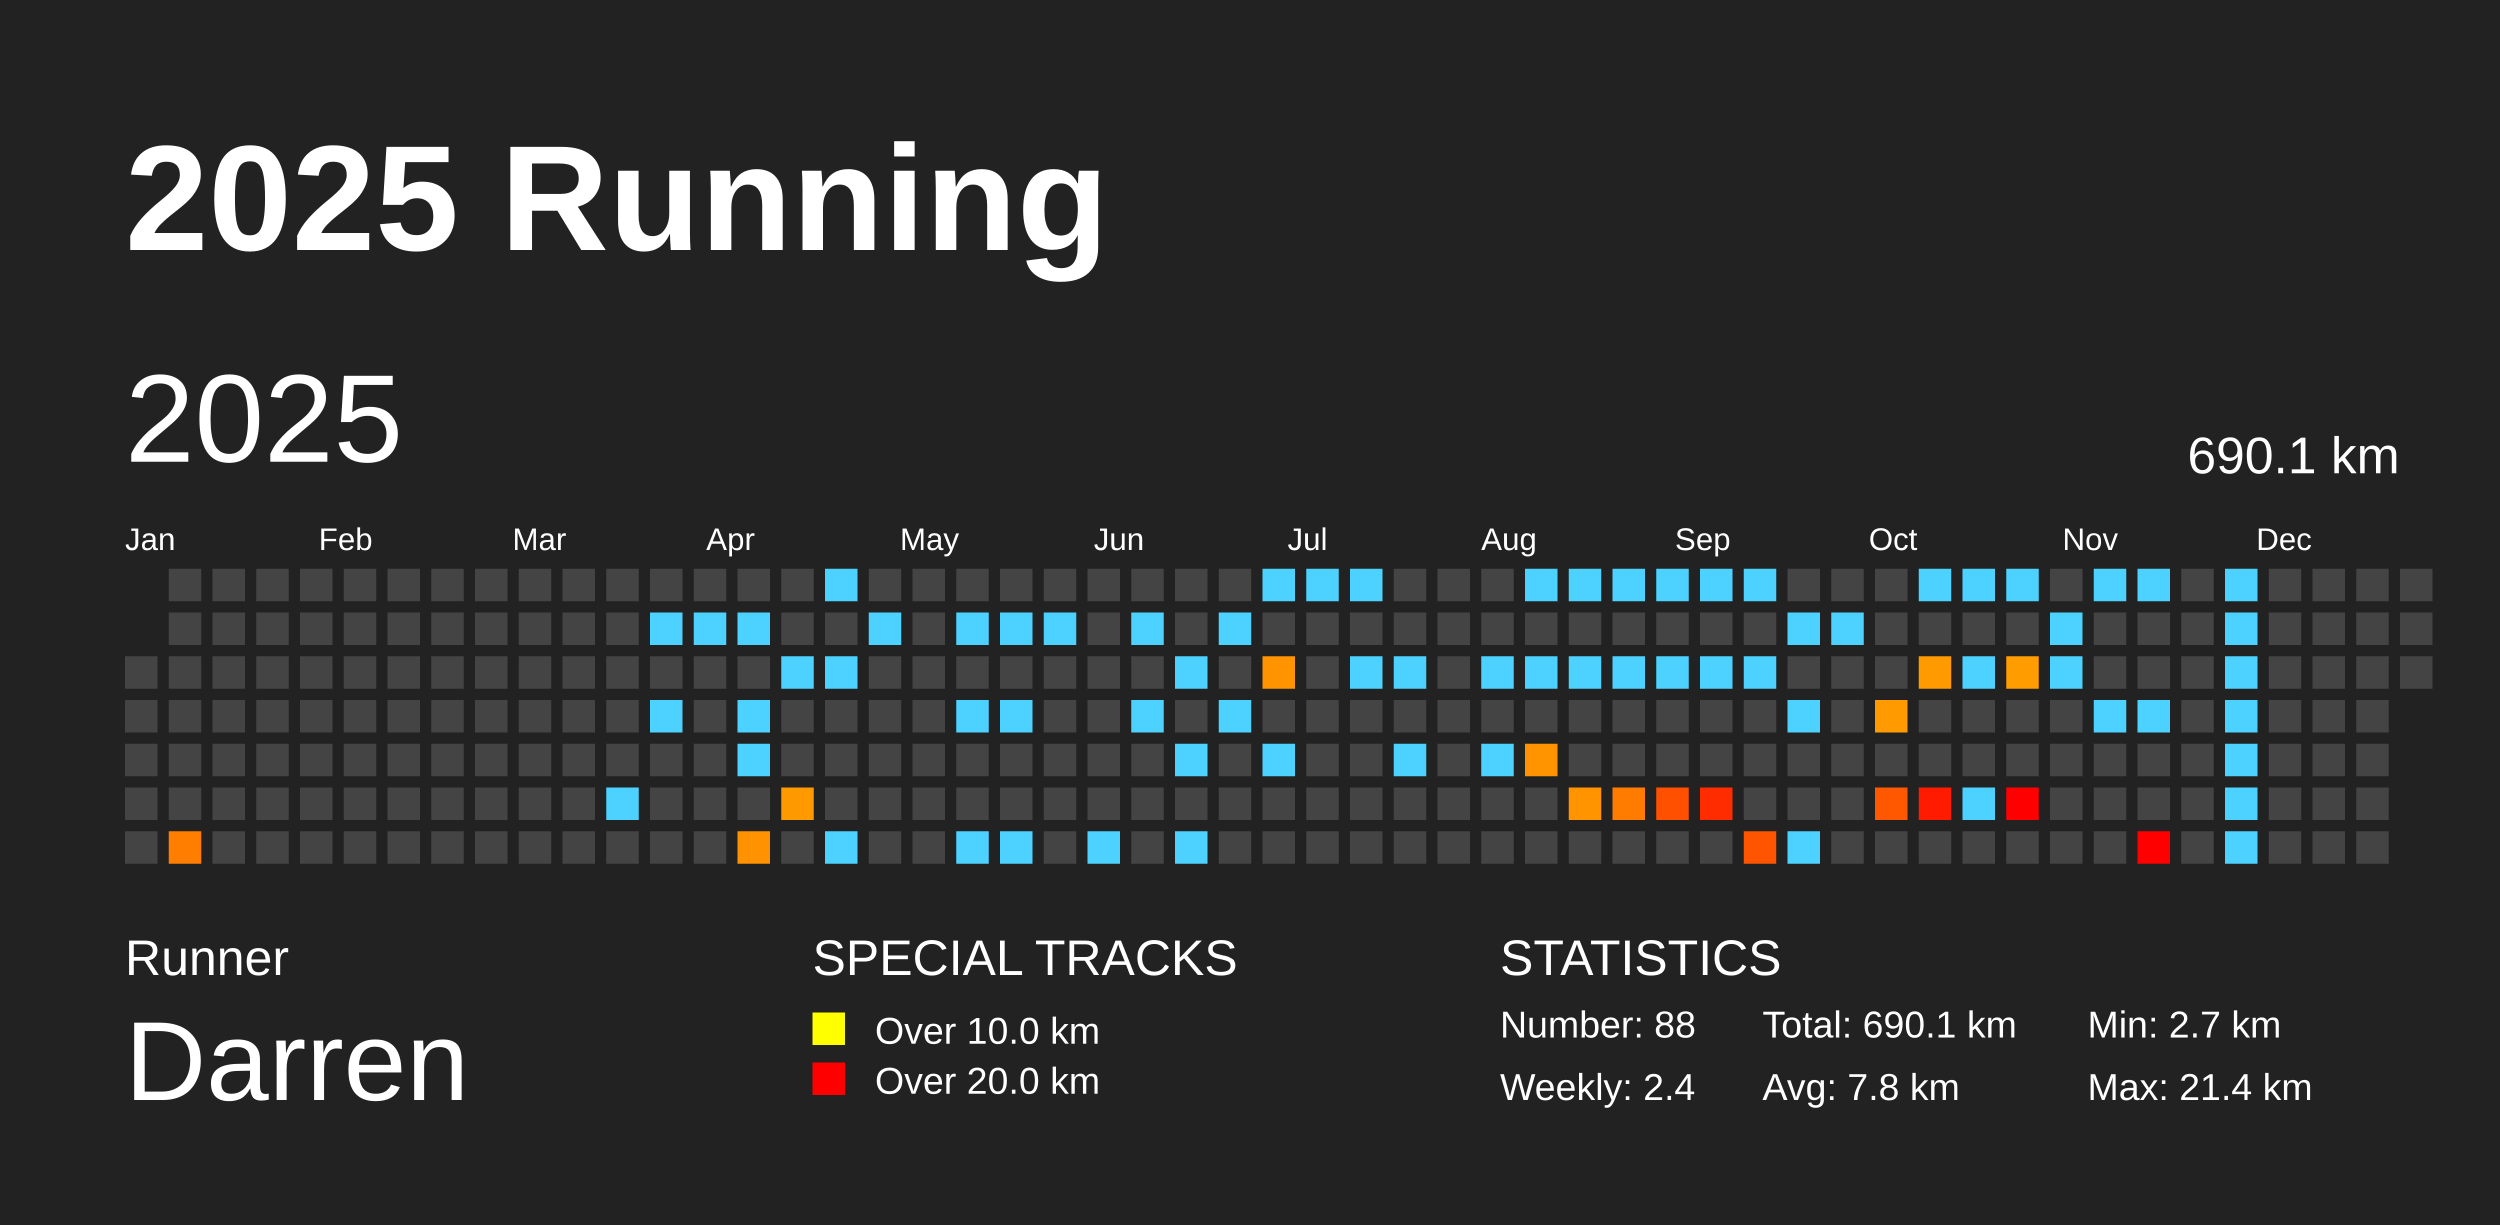
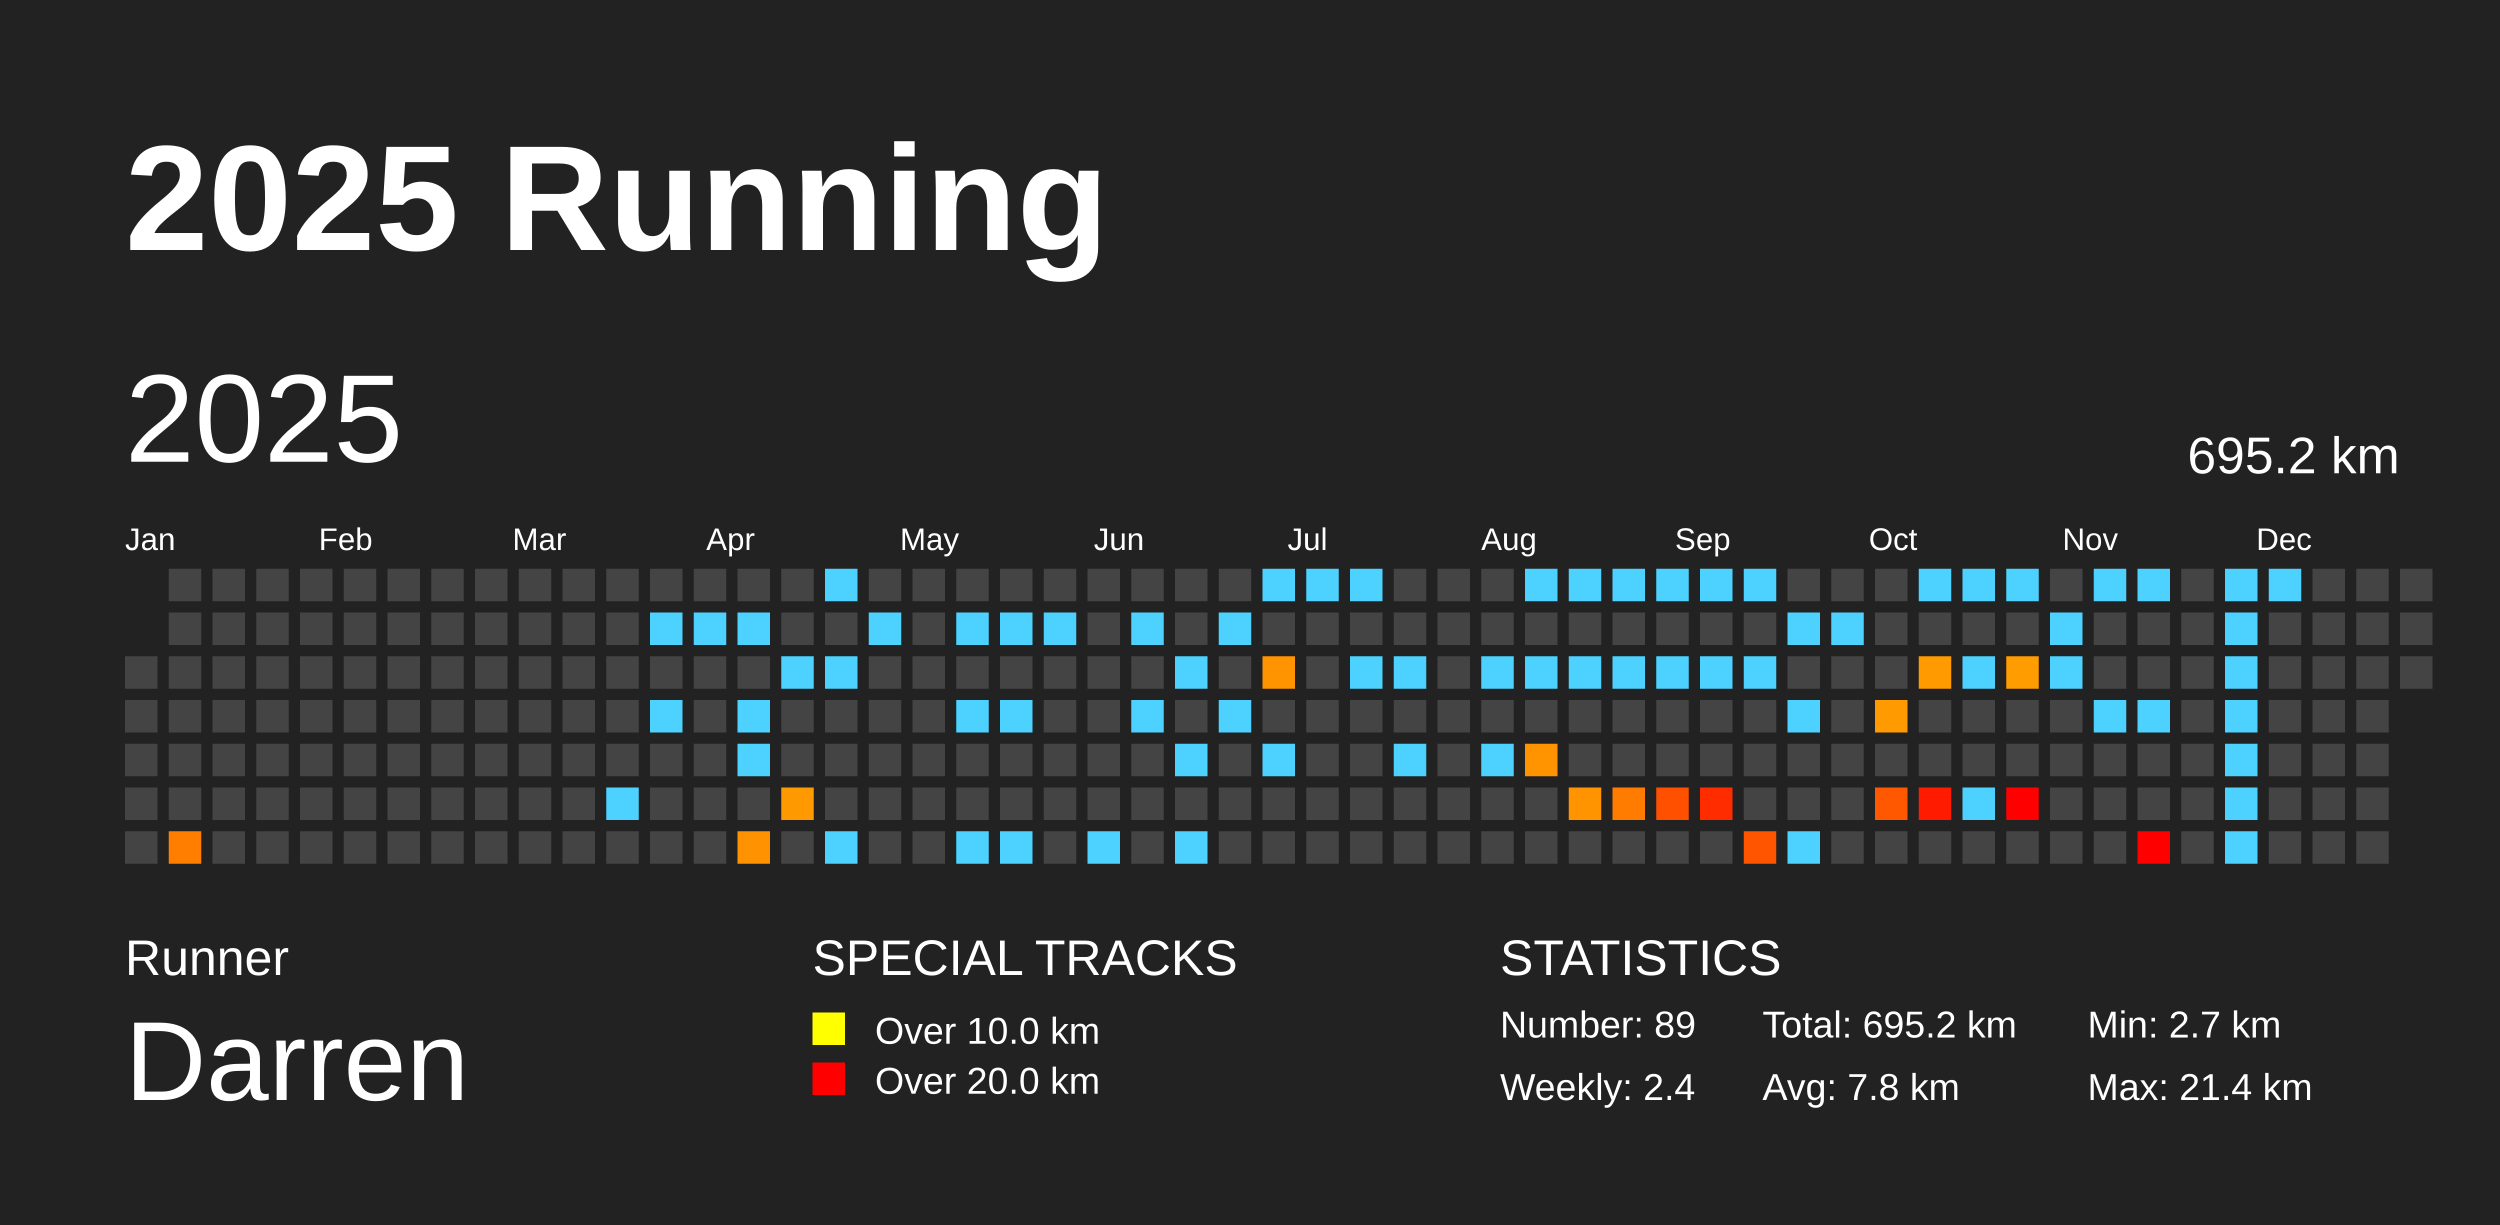
<svg xmlns="http://www.w3.org/2000/svg" baseProfile="full" height="98mm" version="1.1" viewBox="0,0,200,98" width="200mm">
  <defs />
  <rect fill="#222222" height="98" width="200" x="0" y="0" />
  <text fill="#FFFFFF" style="font-size:12px; font-family:Arial; font-weight:bold;" x="10" y="20">2025 Running</text>
  <text fill="#FFFFFF" style="font-size:4px; font-family:Arial" x="10" y="78">Runner</text>
  <text fill="#FFFFFF" style="font-size:9px; font-family:Arial" x="10" y="88">Darren</text>
  <text fill="#FFFFFF" style="font-size:4px; font-family:Arial" x="65" y="78">SPECIAL TRACKS</text>
  <rect fill="yellow" height="2.6" width="2.6" x="65" y="81" />
  <text fill="#FFFFFF" style="font-size:3px; font-family:Arial" x="70" y="83.5">Over 10.0 km</text>
  <rect fill="red" height="2.6" width="2.6" x="65" y="85" />
  <text fill="#FFFFFF" style="font-size:3px; font-family:Arial" x="70" y="87.5">Over 20.0 km</text>
  <text fill="#FFFFFF" style="font-size:4px; font-family:Arial" x="120" y="78">STATISTICS</text>
-   <text fill="#FFFFFF" style="font-size:3px; font-family:Arial" x="120" y="83">Number: 88</text>
+   <text fill="#FFFFFF" style="font-size:3px; font-family:Arial" x="120" y="83">Number: 89</text>
  <text fill="#FFFFFF" style="font-size:3px; font-family:Arial" x="120" y="88">Weekly: 2.4</text>
-   <text fill="#FFFFFF" style="font-size:3px; font-family:Arial" x="141" y="83">Total: 690.1 km</text>
+   <text fill="#FFFFFF" style="font-size:3px; font-family:Arial" x="141" y="83">Total: 695.2 km</text>
  <text fill="#FFFFFF" style="font-size:3px; font-family:Arial" x="141" y="88">Avg: 7.8 km</text>
  <text fill="#FFFFFF" style="font-size:3px; font-family:Arial" x="167" y="83">Min: 2.7 km</text>
  <text fill="#FFFFFF" style="font-size:3px; font-family:Arial" x="167" y="88">Max: 21.4 km</text>
  <text dominant-baseline="hanging" fill="#FFFFFF" style="font-size:10.0px; font-family:Arial;" x="10" y="30">2025</text>
-   <text dominant-baseline="hanging" fill="#FFFFFF" style="font-size:4.125px; font-family:Arial;" x="175" y="35">690.1 km</text>
+   <text dominant-baseline="hanging" fill="#FFFFFF" style="font-size:4.125px; font-family:Arial;" x="175" y="35">695.2 km</text>
  <text fill="#FFFFFF" style="font-size:2.5px; font-family:Arial" x="10.0" y="44">Jan</text>
  <text fill="#FFFFFF" style="font-size:2.5px; font-family:Arial" x="25.5" y="44">Feb</text>
  <text fill="#FFFFFF" style="font-size:2.5px; font-family:Arial" x="41.0" y="44">Mar</text>
  <text fill="#FFFFFF" style="font-size:2.5px; font-family:Arial" x="56.5" y="44">Apr</text>
  <text fill="#FFFFFF" style="font-size:2.5px; font-family:Arial" x="72.0" y="44">May</text>
  <text fill="#FFFFFF" style="font-size:2.5px; font-family:Arial" x="87.5" y="44">Jun</text>
  <text fill="#FFFFFF" style="font-size:2.5px; font-family:Arial" x="103.0" y="44">Jul</text>
  <text fill="#FFFFFF" style="font-size:2.5px; font-family:Arial" x="118.5" y="44">Aug</text>
  <text fill="#FFFFFF" style="font-size:2.5px; font-family:Arial" x="134.0" y="44">Sep</text>
  <text fill="#FFFFFF" style="font-size:2.5px; font-family:Arial" x="149.5" y="44">Oct</text>
  <text fill="#FFFFFF" style="font-size:2.5px; font-family:Arial" x="165.0" y="44">Nov</text>
  <text fill="#FFFFFF" style="font-size:2.5px; font-family:Arial" x="180.5" y="44">Dec</text>
  <rect fill="#444444" height="2.6" width="2.6" x="10.0" y="52.5" />
  <rect fill="#444444" height="2.6" width="2.6" x="10.0" y="56.0" />
  <rect fill="#444444" height="2.6" width="2.6" x="10.0" y="59.5" />
  <rect fill="#444444" height="2.6" width="2.6" x="10.0" y="63.0" />
  <rect fill="#444444" height="2.6" width="2.6" x="10.0" y="66.5" />
  <rect fill="#444444" height="2.6" width="2.6" x="13.5" y="45.5" />
  <rect fill="#444444" height="2.6" width="2.6" x="13.5" y="49.0" />
  <rect fill="#444444" height="2.6" width="2.6" x="13.5" y="52.5" />
  <rect fill="#444444" height="2.6" width="2.6" x="13.5" y="56.0" />
  <rect fill="#444444" height="2.6" width="2.6" x="13.5" y="59.5" />
  <rect fill="#444444" height="2.6" width="2.6" x="13.5" y="63.0" />
  <rect fill="#ff7e00" height="2.6" width="2.6" x="13.5" y="66.5" />
  <rect fill="#444444" height="2.6" width="2.6" x="17.0" y="45.5" />
  <rect fill="#444444" height="2.6" width="2.6" x="17.0" y="49.0" />
  <rect fill="#444444" height="2.6" width="2.6" x="17.0" y="52.5" />
  <rect fill="#444444" height="2.6" width="2.6" x="17.0" y="56.0" />
  <rect fill="#444444" height="2.6" width="2.6" x="17.0" y="59.5" />
  <rect fill="#444444" height="2.6" width="2.6" x="17.0" y="63.0" />
  <rect fill="#444444" height="2.6" width="2.6" x="17.0" y="66.5" />
  <rect fill="#444444" height="2.6" width="2.6" x="20.5" y="45.5" />
  <rect fill="#444444" height="2.6" width="2.6" x="20.5" y="49.0" />
  <rect fill="#444444" height="2.6" width="2.6" x="20.5" y="52.5" />
  <rect fill="#444444" height="2.6" width="2.6" x="20.5" y="56.0" />
  <rect fill="#444444" height="2.6" width="2.6" x="20.5" y="59.5" />
  <rect fill="#444444" height="2.6" width="2.6" x="20.5" y="63.0" />
  <rect fill="#444444" height="2.6" width="2.6" x="20.5" y="66.5" />
  <rect fill="#444444" height="2.6" width="2.6" x="24.0" y="45.5" />
  <rect fill="#444444" height="2.6" width="2.6" x="24.0" y="49.0" />
  <rect fill="#444444" height="2.6" width="2.6" x="24.0" y="52.5" />
  <rect fill="#444444" height="2.6" width="2.6" x="24.0" y="56.0" />
  <rect fill="#444444" height="2.6" width="2.6" x="24.0" y="59.5" />
  <rect fill="#444444" height="2.6" width="2.6" x="24.0" y="63.0" />
  <rect fill="#444444" height="2.6" width="2.6" x="24.0" y="66.5" />
  <rect fill="#444444" height="2.6" width="2.6" x="27.5" y="45.5" />
  <rect fill="#444444" height="2.6" width="2.6" x="27.5" y="49.0" />
  <rect fill="#444444" height="2.6" width="2.6" x="27.5" y="52.5" />
  <rect fill="#444444" height="2.6" width="2.6" x="27.5" y="56.0" />
  <rect fill="#444444" height="2.6" width="2.6" x="27.5" y="59.5" />
  <rect fill="#444444" height="2.6" width="2.6" x="27.5" y="63.0" />
  <rect fill="#444444" height="2.6" width="2.6" x="27.5" y="66.5" />
  <rect fill="#444444" height="2.6" width="2.6" x="31.0" y="45.5" />
  <rect fill="#444444" height="2.6" width="2.6" x="31.0" y="49.0" />
  <rect fill="#444444" height="2.6" width="2.6" x="31.0" y="52.5" />
  <rect fill="#444444" height="2.6" width="2.6" x="31.0" y="56.0" />
  <rect fill="#444444" height="2.6" width="2.6" x="31.0" y="59.5" />
  <rect fill="#444444" height="2.6" width="2.6" x="31.0" y="63.0" />
  <rect fill="#444444" height="2.6" width="2.6" x="31.0" y="66.5" />
  <rect fill="#444444" height="2.6" width="2.6" x="34.5" y="45.5" />
  <rect fill="#444444" height="2.6" width="2.6" x="34.5" y="49.0" />
  <rect fill="#444444" height="2.6" width="2.6" x="34.5" y="52.5" />
  <rect fill="#444444" height="2.6" width="2.6" x="34.5" y="56.0" />
  <rect fill="#444444" height="2.6" width="2.6" x="34.5" y="59.5" />
  <rect fill="#444444" height="2.6" width="2.6" x="34.5" y="63.0" />
  <rect fill="#444444" height="2.6" width="2.6" x="34.5" y="66.5" />
  <rect fill="#444444" height="2.6" width="2.6" x="38.0" y="45.5" />
  <rect fill="#444444" height="2.6" width="2.6" x="38.0" y="49.0" />
  <rect fill="#444444" height="2.6" width="2.6" x="38.0" y="52.5" />
  <rect fill="#444444" height="2.6" width="2.6" x="38.0" y="56.0" />
  <rect fill="#444444" height="2.6" width="2.6" x="38.0" y="59.5" />
  <rect fill="#444444" height="2.6" width="2.6" x="38.0" y="63.0" />
  <rect fill="#444444" height="2.6" width="2.6" x="38.0" y="66.5" />
  <rect fill="#444444" height="2.6" width="2.6" x="41.5" y="45.5" />
  <rect fill="#444444" height="2.6" width="2.6" x="41.5" y="49.0" />
  <rect fill="#444444" height="2.6" width="2.6" x="41.5" y="52.5" />
  <rect fill="#444444" height="2.6" width="2.6" x="41.5" y="56.0" />
  <rect fill="#444444" height="2.6" width="2.6" x="41.5" y="59.5" />
  <rect fill="#444444" height="2.6" width="2.6" x="41.5" y="63.0" />
  <rect fill="#444444" height="2.6" width="2.6" x="41.5" y="66.5" />
  <rect fill="#444444" height="2.6" width="2.6" x="45.0" y="45.5" />
  <rect fill="#444444" height="2.6" width="2.6" x="45.0" y="49.0" />
  <rect fill="#444444" height="2.6" width="2.6" x="45.0" y="52.5" />
  <rect fill="#444444" height="2.6" width="2.6" x="45.0" y="56.0" />
  <rect fill="#444444" height="2.6" width="2.6" x="45.0" y="59.5" />
  <rect fill="#444444" height="2.6" width="2.6" x="45.0" y="63.0" />
  <rect fill="#444444" height="2.6" width="2.6" x="45.0" y="66.5" />
  <rect fill="#444444" height="2.6" width="2.6" x="48.5" y="45.5" />
  <rect fill="#444444" height="2.6" width="2.6" x="48.5" y="49.0" />
  <rect fill="#444444" height="2.6" width="2.6" x="48.5" y="52.5" />
  <rect fill="#444444" height="2.6" width="2.6" x="48.5" y="56.0" />
  <rect fill="#444444" height="2.6" width="2.6" x="48.5" y="59.5" />
  <rect fill="#4dd2ff" height="2.6" width="2.6" x="48.5" y="63.0" />
  <rect fill="#444444" height="2.6" width="2.6" x="48.5" y="66.5" />
  <rect fill="#444444" height="2.6" width="2.6" x="52.0" y="45.5" />
  <rect fill="#4dd2ff" height="2.6" width="2.6" x="52.0" y="49.0" />
  <rect fill="#444444" height="2.6" width="2.6" x="52.0" y="52.5" />
  <rect fill="#4dd2ff" height="2.6" width="2.6" x="52.0" y="56.0" />
  <rect fill="#444444" height="2.6" width="2.6" x="52.0" y="59.5" />
  <rect fill="#444444" height="2.6" width="2.6" x="52.0" y="63.0" />
  <rect fill="#444444" height="2.6" width="2.6" x="52.0" y="66.5" />
  <rect fill="#444444" height="2.6" width="2.6" x="55.5" y="45.5" />
  <rect fill="#4dd2ff" height="2.6" width="2.6" x="55.5" y="49.0" />
  <rect fill="#444444" height="2.6" width="2.6" x="55.5" y="52.5" />
  <rect fill="#444444" height="2.6" width="2.6" x="55.5" y="56.0" />
  <rect fill="#444444" height="2.6" width="2.6" x="55.5" y="59.5" />
  <rect fill="#444444" height="2.6" width="2.6" x="55.5" y="63.0" />
  <rect fill="#444444" height="2.6" width="2.6" x="55.5" y="66.5" />
  <rect fill="#444444" height="2.6" width="2.6" x="59.0" y="45.5" />
  <rect fill="#4dd2ff" height="2.6" width="2.6" x="59.0" y="49.0" />
  <rect fill="#444444" height="2.6" width="2.6" x="59.0" y="52.5" />
  <rect fill="#4dd2ff" height="2.6" width="2.6" x="59.0" y="56.0" />
  <rect fill="#4dd2ff" height="2.6" width="2.6" x="59.0" y="59.5" />
  <rect fill="#444444" height="2.6" width="2.6" x="59.0" y="63.0" />
  <rect fill="#ff9200" height="2.6" width="2.6" x="59.0" y="66.5" />
  <rect fill="#444444" height="2.6" width="2.6" x="62.5" y="45.5" />
  <rect fill="#444444" height="2.6" width="2.6" x="62.5" y="49.0" />
  <rect fill="#4dd2ff" height="2.6" width="2.6" x="62.5" y="52.5" />
  <rect fill="#444444" height="2.6" width="2.6" x="62.5" y="56.0" />
  <rect fill="#444444" height="2.6" width="2.6" x="62.5" y="59.5" />
  <rect fill="#ff9900" height="2.6" width="2.6" x="62.5" y="63.0" />
  <rect fill="#444444" height="2.6" width="2.6" x="62.5" y="66.5" />
  <rect fill="#4dd2ff" height="2.6" width="2.6" x="66.0" y="45.5" />
  <rect fill="#444444" height="2.6" width="2.6" x="66.0" y="49.0" />
  <rect fill="#4dd2ff" height="2.6" width="2.6" x="66.0" y="52.5" />
  <rect fill="#444444" height="2.6" width="2.6" x="66.0" y="56.0" />
  <rect fill="#444444" height="2.6" width="2.6" x="66.0" y="59.5" />
  <rect fill="#444444" height="2.6" width="2.6" x="66.0" y="63.0" />
  <rect fill="#4dd2ff" height="2.6" width="2.6" x="66.0" y="66.5" />
  <rect fill="#444444" height="2.6" width="2.6" x="69.5" y="45.5" />
  <rect fill="#4dd2ff" height="2.6" width="2.6" x="69.5" y="49.0" />
  <rect fill="#444444" height="2.6" width="2.6" x="69.5" y="52.5" />
  <rect fill="#444444" height="2.6" width="2.6" x="69.5" y="56.0" />
  <rect fill="#444444" height="2.6" width="2.6" x="69.5" y="59.5" />
  <rect fill="#444444" height="2.6" width="2.6" x="69.5" y="63.0" />
  <rect fill="#444444" height="2.6" width="2.6" x="69.5" y="66.5" />
  <rect fill="#444444" height="2.6" width="2.6" x="73.0" y="45.5" />
  <rect fill="#444444" height="2.6" width="2.6" x="73.0" y="49.0" />
  <rect fill="#444444" height="2.6" width="2.6" x="73.0" y="52.5" />
  <rect fill="#444444" height="2.6" width="2.6" x="73.0" y="56.0" />
  <rect fill="#444444" height="2.6" width="2.6" x="73.0" y="59.5" />
  <rect fill="#444444" height="2.6" width="2.6" x="73.0" y="63.0" />
  <rect fill="#444444" height="2.6" width="2.6" x="73.0" y="66.5" />
  <rect fill="#444444" height="2.6" width="2.6" x="76.5" y="45.5" />
  <rect fill="#4dd2ff" height="2.6" width="2.6" x="76.5" y="49.0" />
  <rect fill="#444444" height="2.6" width="2.6" x="76.5" y="52.5" />
  <rect fill="#4dd2ff" height="2.6" width="2.6" x="76.5" y="56.0" />
  <rect fill="#444444" height="2.6" width="2.6" x="76.5" y="59.5" />
  <rect fill="#444444" height="2.6" width="2.6" x="76.5" y="63.0" />
  <rect fill="#4dd2ff" height="2.6" width="2.6" x="76.5" y="66.5" />
  <rect fill="#444444" height="2.6" width="2.6" x="80.0" y="45.5" />
  <rect fill="#4dd2ff" height="2.6" width="2.6" x="80.0" y="49.0" />
  <rect fill="#444444" height="2.6" width="2.6" x="80.0" y="52.5" />
  <rect fill="#4dd2ff" height="2.6" width="2.6" x="80.0" y="56.0" />
  <rect fill="#444444" height="2.6" width="2.6" x="80.0" y="59.5" />
  <rect fill="#444444" height="2.6" width="2.6" x="80.0" y="63.0" />
  <rect fill="#4dd2ff" height="2.6" width="2.6" x="80.0" y="66.5" />
  <rect fill="#444444" height="2.6" width="2.6" x="83.5" y="45.5" />
  <rect fill="#4dd2ff" height="2.6" width="2.6" x="83.5" y="49.0" />
  <rect fill="#444444" height="2.6" width="2.6" x="83.5" y="52.5" />
  <rect fill="#444444" height="2.6" width="2.6" x="83.5" y="56.0" />
  <rect fill="#444444" height="2.6" width="2.6" x="83.5" y="59.5" />
  <rect fill="#444444" height="2.6" width="2.6" x="83.5" y="63.0" />
  <rect fill="#444444" height="2.6" width="2.6" x="83.5" y="66.5" />
  <rect fill="#444444" height="2.6" width="2.6" x="87.0" y="45.5" />
  <rect fill="#444444" height="2.6" width="2.6" x="87.0" y="49.0" />
  <rect fill="#444444" height="2.6" width="2.6" x="87.0" y="52.5" />
  <rect fill="#444444" height="2.6" width="2.6" x="87.0" y="56.0" />
  <rect fill="#444444" height="2.6" width="2.6" x="87.0" y="59.5" />
  <rect fill="#444444" height="2.6" width="2.6" x="87.0" y="63.0" />
  <rect fill="#4dd2ff" height="2.6" width="2.6" x="87.0" y="66.5" />
  <rect fill="#444444" height="2.6" width="2.6" x="90.5" y="45.5" />
  <rect fill="#4dd2ff" height="2.6" width="2.6" x="90.5" y="49.0" />
  <rect fill="#444444" height="2.6" width="2.6" x="90.5" y="52.5" />
  <rect fill="#4dd2ff" height="2.6" width="2.6" x="90.5" y="56.0" />
  <rect fill="#444444" height="2.6" width="2.6" x="90.5" y="59.5" />
  <rect fill="#444444" height="2.6" width="2.6" x="90.5" y="63.0" />
  <rect fill="#444444" height="2.6" width="2.6" x="90.5" y="66.5" />
  <rect fill="#444444" height="2.6" width="2.6" x="94.0" y="45.5" />
  <rect fill="#444444" height="2.6" width="2.6" x="94.0" y="49.0" />
  <rect fill="#4dd2ff" height="2.6" width="2.6" x="94.0" y="52.5" />
  <rect fill="#444444" height="2.6" width="2.6" x="94.0" y="56.0" />
  <rect fill="#4dd2ff" height="2.6" width="2.6" x="94.0" y="59.5" />
  <rect fill="#444444" height="2.6" width="2.6" x="94.0" y="63.0" />
  <rect fill="#4dd2ff" height="2.6" width="2.6" x="94.0" y="66.5" />
  <rect fill="#444444" height="2.6" width="2.6" x="97.5" y="45.5" />
  <rect fill="#4dd2ff" height="2.6" width="2.6" x="97.5" y="49.0" />
  <rect fill="#444444" height="2.6" width="2.6" x="97.5" y="52.5" />
  <rect fill="#4dd2ff" height="2.6" width="2.6" x="97.5" y="56.0" />
  <rect fill="#444444" height="2.6" width="2.6" x="97.5" y="59.5" />
  <rect fill="#444444" height="2.6" width="2.6" x="97.5" y="63.0" />
  <rect fill="#444444" height="2.6" width="2.6" x="97.5" y="66.5" />
  <rect fill="#4dd2ff" height="2.6" width="2.6" x="101.0" y="45.5" />
  <rect fill="#444444" height="2.6" width="2.6" x="101.0" y="49.0" />
  <rect fill="#ff9400" height="2.6" width="2.6" x="101.0" y="52.5" />
  <rect fill="#444444" height="2.6" width="2.6" x="101.0" y="56.0" />
  <rect fill="#4dd2ff" height="2.6" width="2.6" x="101.0" y="59.5" />
  <rect fill="#444444" height="2.6" width="2.6" x="101.0" y="63.0" />
  <rect fill="#444444" height="2.6" width="2.6" x="101.0" y="66.5" />
  <rect fill="#4dd2ff" height="2.6" width="2.6" x="104.5" y="45.5" />
  <rect fill="#444444" height="2.6" width="2.6" x="104.5" y="49.0" />
  <rect fill="#444444" height="2.6" width="2.6" x="104.5" y="52.5" />
  <rect fill="#444444" height="2.6" width="2.6" x="104.5" y="56.0" />
  <rect fill="#444444" height="2.6" width="2.6" x="104.5" y="59.5" />
  <rect fill="#444444" height="2.6" width="2.6" x="104.5" y="63.0" />
  <rect fill="#444444" height="2.6" width="2.6" x="104.5" y="66.5" />
  <rect fill="#4dd2ff" height="2.6" width="2.6" x="108.0" y="45.5" />
  <rect fill="#444444" height="2.6" width="2.6" x="108.0" y="49.0" />
  <rect fill="#4dd2ff" height="2.6" width="2.6" x="108.0" y="52.5" />
  <rect fill="#444444" height="2.6" width="2.6" x="108.0" y="56.0" />
  <rect fill="#444444" height="2.6" width="2.6" x="108.0" y="59.5" />
  <rect fill="#444444" height="2.6" width="2.6" x="108.0" y="63.0" />
  <rect fill="#444444" height="2.6" width="2.6" x="108.0" y="66.5" />
  <rect fill="#444444" height="2.6" width="2.6" x="111.5" y="45.5" />
  <rect fill="#444444" height="2.6" width="2.6" x="111.5" y="49.0" />
  <rect fill="#4dd2ff" height="2.6" width="2.6" x="111.5" y="52.5" />
  <rect fill="#444444" height="2.6" width="2.6" x="111.5" y="56.0" />
  <rect fill="#4dd2ff" height="2.6" width="2.6" x="111.5" y="59.5" />
  <rect fill="#444444" height="2.6" width="2.6" x="111.5" y="63.0" />
  <rect fill="#444444" height="2.6" width="2.6" x="111.5" y="66.5" />
  <rect fill="#444444" height="2.6" width="2.6" x="115.0" y="45.5" />
  <rect fill="#444444" height="2.6" width="2.6" x="115.0" y="49.0" />
  <rect fill="#444444" height="2.6" width="2.6" x="115.0" y="52.5" />
  <rect fill="#444444" height="2.6" width="2.6" x="115.0" y="56.0" />
  <rect fill="#444444" height="2.6" width="2.6" x="115.0" y="59.5" />
  <rect fill="#444444" height="2.6" width="2.6" x="115.0" y="63.0" />
  <rect fill="#444444" height="2.6" width="2.6" x="115.0" y="66.5" />
  <rect fill="#444444" height="2.6" width="2.6" x="118.5" y="45.5" />
  <rect fill="#444444" height="2.6" width="2.6" x="118.5" y="49.0" />
  <rect fill="#4dd2ff" height="2.6" width="2.6" x="118.5" y="52.5" />
  <rect fill="#444444" height="2.6" width="2.6" x="118.5" y="56.0" />
  <rect fill="#4dd2ff" height="2.6" width="2.6" x="118.5" y="59.5" />
  <rect fill="#444444" height="2.6" width="2.6" x="118.5" y="63.0" />
  <rect fill="#444444" height="2.6" width="2.6" x="118.5" y="66.5" />
  <rect fill="#4dd2ff" height="2.6" width="2.6" x="122.0" y="45.5" />
  <rect fill="#444444" height="2.6" width="2.6" x="122.0" y="49.0" />
  <rect fill="#4dd2ff" height="2.6" width="2.6" x="122.0" y="52.5" />
  <rect fill="#444444" height="2.6" width="2.6" x="122.0" y="56.0" />
  <rect fill="#ff9300" height="2.6" width="2.6" x="122.0" y="59.5" />
  <rect fill="#444444" height="2.6" width="2.6" x="122.0" y="63.0" />
  <rect fill="#444444" height="2.6" width="2.6" x="122.0" y="66.5" />
  <rect fill="#4dd2ff" height="2.6" width="2.6" x="125.5" y="45.5" />
  <rect fill="#444444" height="2.6" width="2.6" x="125.5" y="49.0" />
  <rect fill="#4dd2ff" height="2.6" width="2.6" x="125.5" y="52.5" />
  <rect fill="#444444" height="2.6" width="2.6" x="125.5" y="56.0" />
  <rect fill="#444444" height="2.6" width="2.6" x="125.5" y="59.5" />
  <rect fill="#ff9400" height="2.6" width="2.6" x="125.5" y="63.0" />
  <rect fill="#444444" height="2.6" width="2.6" x="125.5" y="66.5" />
  <rect fill="#4dd2ff" height="2.6" width="2.6" x="129.0" y="45.5" />
  <rect fill="#444444" height="2.6" width="2.6" x="129.0" y="49.0" />
  <rect fill="#4dd2ff" height="2.6" width="2.6" x="129.0" y="52.5" />
  <rect fill="#444444" height="2.6" width="2.6" x="129.0" y="56.0" />
  <rect fill="#444444" height="2.6" width="2.6" x="129.0" y="59.5" />
  <rect fill="#ff7c00" height="2.6" width="2.6" x="129.0" y="63.0" />
  <rect fill="#444444" height="2.6" width="2.6" x="129.0" y="66.5" />
  <rect fill="#4dd2ff" height="2.6" width="2.6" x="132.5" y="45.5" />
  <rect fill="#444444" height="2.6" width="2.6" x="132.5" y="49.0" />
  <rect fill="#4dd2ff" height="2.6" width="2.6" x="132.5" y="52.5" />
  <rect fill="#444444" height="2.6" width="2.6" x="132.5" y="56.0" />
  <rect fill="#444444" height="2.6" width="2.6" x="132.5" y="59.5" />
  <rect fill="#ff5000" height="2.6" width="2.6" x="132.5" y="63.0" />
  <rect fill="#444444" height="2.6" width="2.6" x="132.5" y="66.5" />
  <rect fill="#4dd2ff" height="2.6" width="2.6" x="136.0" y="45.5" />
  <rect fill="#444444" height="2.6" width="2.6" x="136.0" y="49.0" />
  <rect fill="#4dd2ff" height="2.6" width="2.6" x="136.0" y="52.5" />
  <rect fill="#444444" height="2.6" width="2.6" x="136.0" y="56.0" />
  <rect fill="#444444" height="2.6" width="2.6" x="136.0" y="59.5" />
  <rect fill="#ff2c00" height="2.6" width="2.6" x="136.0" y="63.0" />
  <rect fill="#444444" height="2.6" width="2.6" x="136.0" y="66.5" />
  <rect fill="#4dd2ff" height="2.6" width="2.6" x="139.5" y="45.5" />
  <rect fill="#444444" height="2.6" width="2.6" x="139.5" y="49.0" />
  <rect fill="#4dd2ff" height="2.6" width="2.6" x="139.5" y="52.5" />
  <rect fill="#444444" height="2.6" width="2.6" x="139.5" y="56.0" />
  <rect fill="#444444" height="2.6" width="2.6" x="139.5" y="59.5" />
  <rect fill="#444444" height="2.6" width="2.6" x="139.5" y="63.0" />
  <rect fill="#ff5500" height="2.6" width="2.6" x="139.5" y="66.5" />
  <rect fill="#444444" height="2.6" width="2.6" x="143.0" y="45.5" />
  <rect fill="#4dd2ff" height="2.6" width="2.6" x="143.0" y="49.0" />
  <rect fill="#444444" height="2.6" width="2.6" x="143.0" y="52.5" />
  <rect fill="#4dd2ff" height="2.6" width="2.6" x="143.0" y="56.0" />
  <rect fill="#444444" height="2.6" width="2.6" x="143.0" y="59.5" />
  <rect fill="#444444" height="2.6" width="2.6" x="143.0" y="63.0" />
  <rect fill="#4dd2ff" height="2.6" width="2.6" x="143.0" y="66.5" />
  <rect fill="#444444" height="2.6" width="2.6" x="146.5" y="45.5" />
  <rect fill="#4dd2ff" height="2.6" width="2.6" x="146.5" y="49.0" />
  <rect fill="#444444" height="2.6" width="2.6" x="146.5" y="52.5" />
  <rect fill="#444444" height="2.6" width="2.6" x="146.5" y="56.0" />
  <rect fill="#444444" height="2.6" width="2.6" x="146.5" y="59.5" />
  <rect fill="#444444" height="2.6" width="2.6" x="146.5" y="63.0" />
  <rect fill="#444444" height="2.6" width="2.6" x="146.5" y="66.5" />
  <rect fill="#444444" height="2.6" width="2.6" x="150.0" y="45.5" />
  <rect fill="#444444" height="2.6" width="2.6" x="150.0" y="49.0" />
  <rect fill="#444444" height="2.6" width="2.6" x="150.0" y="52.5" />
  <rect fill="#ff9b00" height="2.6" width="2.6" x="150.0" y="56.0" />
  <rect fill="#444444" height="2.6" width="2.6" x="150.0" y="59.5" />
  <rect fill="#ff5800" height="2.6" width="2.6" x="150.0" y="63.0" />
  <rect fill="#444444" height="2.6" width="2.6" x="150.0" y="66.5" />
  <rect fill="#4dd2ff" height="2.6" width="2.6" x="153.5" y="45.5" />
  <rect fill="#444444" height="2.6" width="2.6" x="153.5" y="49.0" />
  <rect fill="#ff9a00" height="2.6" width="2.6" x="153.5" y="52.5" />
  <rect fill="#444444" height="2.6" width="2.6" x="153.5" y="56.0" />
  <rect fill="#444444" height="2.6" width="2.6" x="153.5" y="59.5" />
  <rect fill="#ff1b00" height="2.6" width="2.6" x="153.5" y="63.0" />
  <rect fill="#444444" height="2.6" width="2.6" x="153.5" y="66.5" />
  <rect fill="#4dd2ff" height="2.6" width="2.6" x="157.0" y="45.5" />
  <rect fill="#444444" height="2.6" width="2.6" x="157.0" y="49.0" />
  <rect fill="#4dd2ff" height="2.6" width="2.6" x="157.0" y="52.5" />
  <rect fill="#444444" height="2.6" width="2.6" x="157.0" y="56.0" />
  <rect fill="#444444" height="2.6" width="2.6" x="157.0" y="59.5" />
  <rect fill="#4dd2ff" height="2.6" width="2.6" x="157.0" y="63.0" />
  <rect fill="#444444" height="2.6" width="2.6" x="157.0" y="66.5" />
  <rect fill="#4dd2ff" height="2.6" width="2.6" x="160.5" y="45.5" />
  <rect fill="#444444" height="2.6" width="2.6" x="160.5" y="49.0" />
  <rect fill="#ff9c00" height="2.6" width="2.6" x="160.5" y="52.5" />
  <rect fill="#444444" height="2.6" width="2.6" x="160.5" y="56.0" />
  <rect fill="#444444" height="2.6" width="2.6" x="160.5" y="59.5" />
  <rect fill="red" height="2.6" width="2.6" x="160.5" y="63.0" />
  <rect fill="#444444" height="2.6" width="2.6" x="160.5" y="66.5" />
  <rect fill="#444444" height="2.6" width="2.6" x="164.0" y="45.5" />
  <rect fill="#4dd2ff" height="2.6" width="2.6" x="164.0" y="49.0" />
  <rect fill="#4dd2ff" height="2.6" width="2.6" x="164.0" y="52.5" />
  <rect fill="#444444" height="2.6" width="2.6" x="164.0" y="56.0" />
  <rect fill="#444444" height="2.6" width="2.6" x="164.0" y="59.5" />
  <rect fill="#444444" height="2.6" width="2.6" x="164.0" y="63.0" />
  <rect fill="#444444" height="2.6" width="2.6" x="164.0" y="66.5" />
  <rect fill="#4dd2ff" height="2.6" width="2.6" x="167.5" y="45.5" />
  <rect fill="#444444" height="2.6" width="2.6" x="167.5" y="49.0" />
  <rect fill="#444444" height="2.6" width="2.6" x="167.5" y="52.5" />
  <rect fill="#4dd2ff" height="2.6" width="2.6" x="167.5" y="56.0" />
  <rect fill="#444444" height="2.6" width="2.6" x="167.5" y="59.5" />
  <rect fill="#444444" height="2.6" width="2.6" x="167.5" y="63.0" />
  <rect fill="#444444" height="2.6" width="2.6" x="167.5" y="66.5" />
  <rect fill="#4dd2ff" height="2.6" width="2.6" x="171.0" y="45.5" />
  <rect fill="#444444" height="2.6" width="2.6" x="171.0" y="49.0" />
  <rect fill="#444444" height="2.6" width="2.6" x="171.0" y="52.5" />
  <rect fill="#4dd2ff" height="2.6" width="2.6" x="171.0" y="56.0" />
  <rect fill="#444444" height="2.6" width="2.6" x="171.0" y="59.5" />
  <rect fill="#444444" height="2.6" width="2.6" x="171.0" y="63.0" />
  <rect fill="red" height="2.6" width="2.6" x="171.0" y="66.5" />
  <rect fill="#444444" height="2.6" width="2.6" x="174.5" y="45.5" />
  <rect fill="#444444" height="2.6" width="2.6" x="174.5" y="49.0" />
  <rect fill="#444444" height="2.6" width="2.6" x="174.5" y="52.5" />
  <rect fill="#444444" height="2.6" width="2.6" x="174.5" y="56.0" />
  <rect fill="#444444" height="2.6" width="2.6" x="174.5" y="59.5" />
  <rect fill="#444444" height="2.6" width="2.6" x="174.5" y="63.0" />
  <rect fill="#444444" height="2.6" width="2.6" x="174.5" y="66.5" />
  <rect fill="#4dd2ff" height="2.6" width="2.6" x="178.0" y="45.5" />
  <rect fill="#4dd2ff" height="2.6" width="2.6" x="178.0" y="49.0" />
  <rect fill="#4dd2ff" height="2.6" width="2.6" x="178.0" y="52.5" />
  <rect fill="#4dd2ff" height="2.6" width="2.6" x="178.0" y="56.0" />
  <rect fill="#4dd2ff" height="2.6" width="2.6" x="178.0" y="59.5" />
  <rect fill="#4dd2ff" height="2.6" width="2.6" x="178.0" y="63.0" />
  <rect fill="#4dd2ff" height="2.6" width="2.6" x="178.0" y="66.5" />
-   <rect fill="#444444" height="2.6" width="2.6" x="181.5" y="45.5" />
+   <rect fill="#4dd2ff" height="2.6" width="2.6" x="181.5" y="45.5" />
  <rect fill="#444444" height="2.6" width="2.6" x="181.5" y="49.0" />
  <rect fill="#444444" height="2.6" width="2.6" x="181.5" y="52.5" />
  <rect fill="#444444" height="2.6" width="2.6" x="181.5" y="56.0" />
  <rect fill="#444444" height="2.6" width="2.6" x="181.5" y="59.5" />
  <rect fill="#444444" height="2.6" width="2.6" x="181.5" y="63.0" />
  <rect fill="#444444" height="2.6" width="2.6" x="181.5" y="66.5" />
  <rect fill="#444444" height="2.6" width="2.6" x="185.0" y="45.5" />
  <rect fill="#444444" height="2.6" width="2.6" x="185.0" y="49.0" />
  <rect fill="#444444" height="2.6" width="2.6" x="185.0" y="52.5" />
  <rect fill="#444444" height="2.6" width="2.6" x="185.0" y="56.0" />
  <rect fill="#444444" height="2.6" width="2.6" x="185.0" y="59.5" />
  <rect fill="#444444" height="2.6" width="2.6" x="185.0" y="63.0" />
  <rect fill="#444444" height="2.6" width="2.6" x="185.0" y="66.5" />
  <rect fill="#444444" height="2.6" width="2.6" x="188.5" y="45.5" />
  <rect fill="#444444" height="2.6" width="2.6" x="188.5" y="49.0" />
  <rect fill="#444444" height="2.6" width="2.6" x="188.5" y="52.5" />
  <rect fill="#444444" height="2.6" width="2.6" x="188.5" y="56.0" />
  <rect fill="#444444" height="2.6" width="2.6" x="188.5" y="59.5" />
  <rect fill="#444444" height="2.6" width="2.6" x="188.5" y="63.0" />
  <rect fill="#444444" height="2.6" width="2.6" x="188.5" y="66.5" />
  <rect fill="#444444" height="2.6" width="2.6" x="192.0" y="45.5" />
  <rect fill="#444444" height="2.6" width="2.6" x="192.0" y="49.0" />
  <rect fill="#444444" height="2.6" width="2.6" x="192.0" y="52.5" />
</svg>
